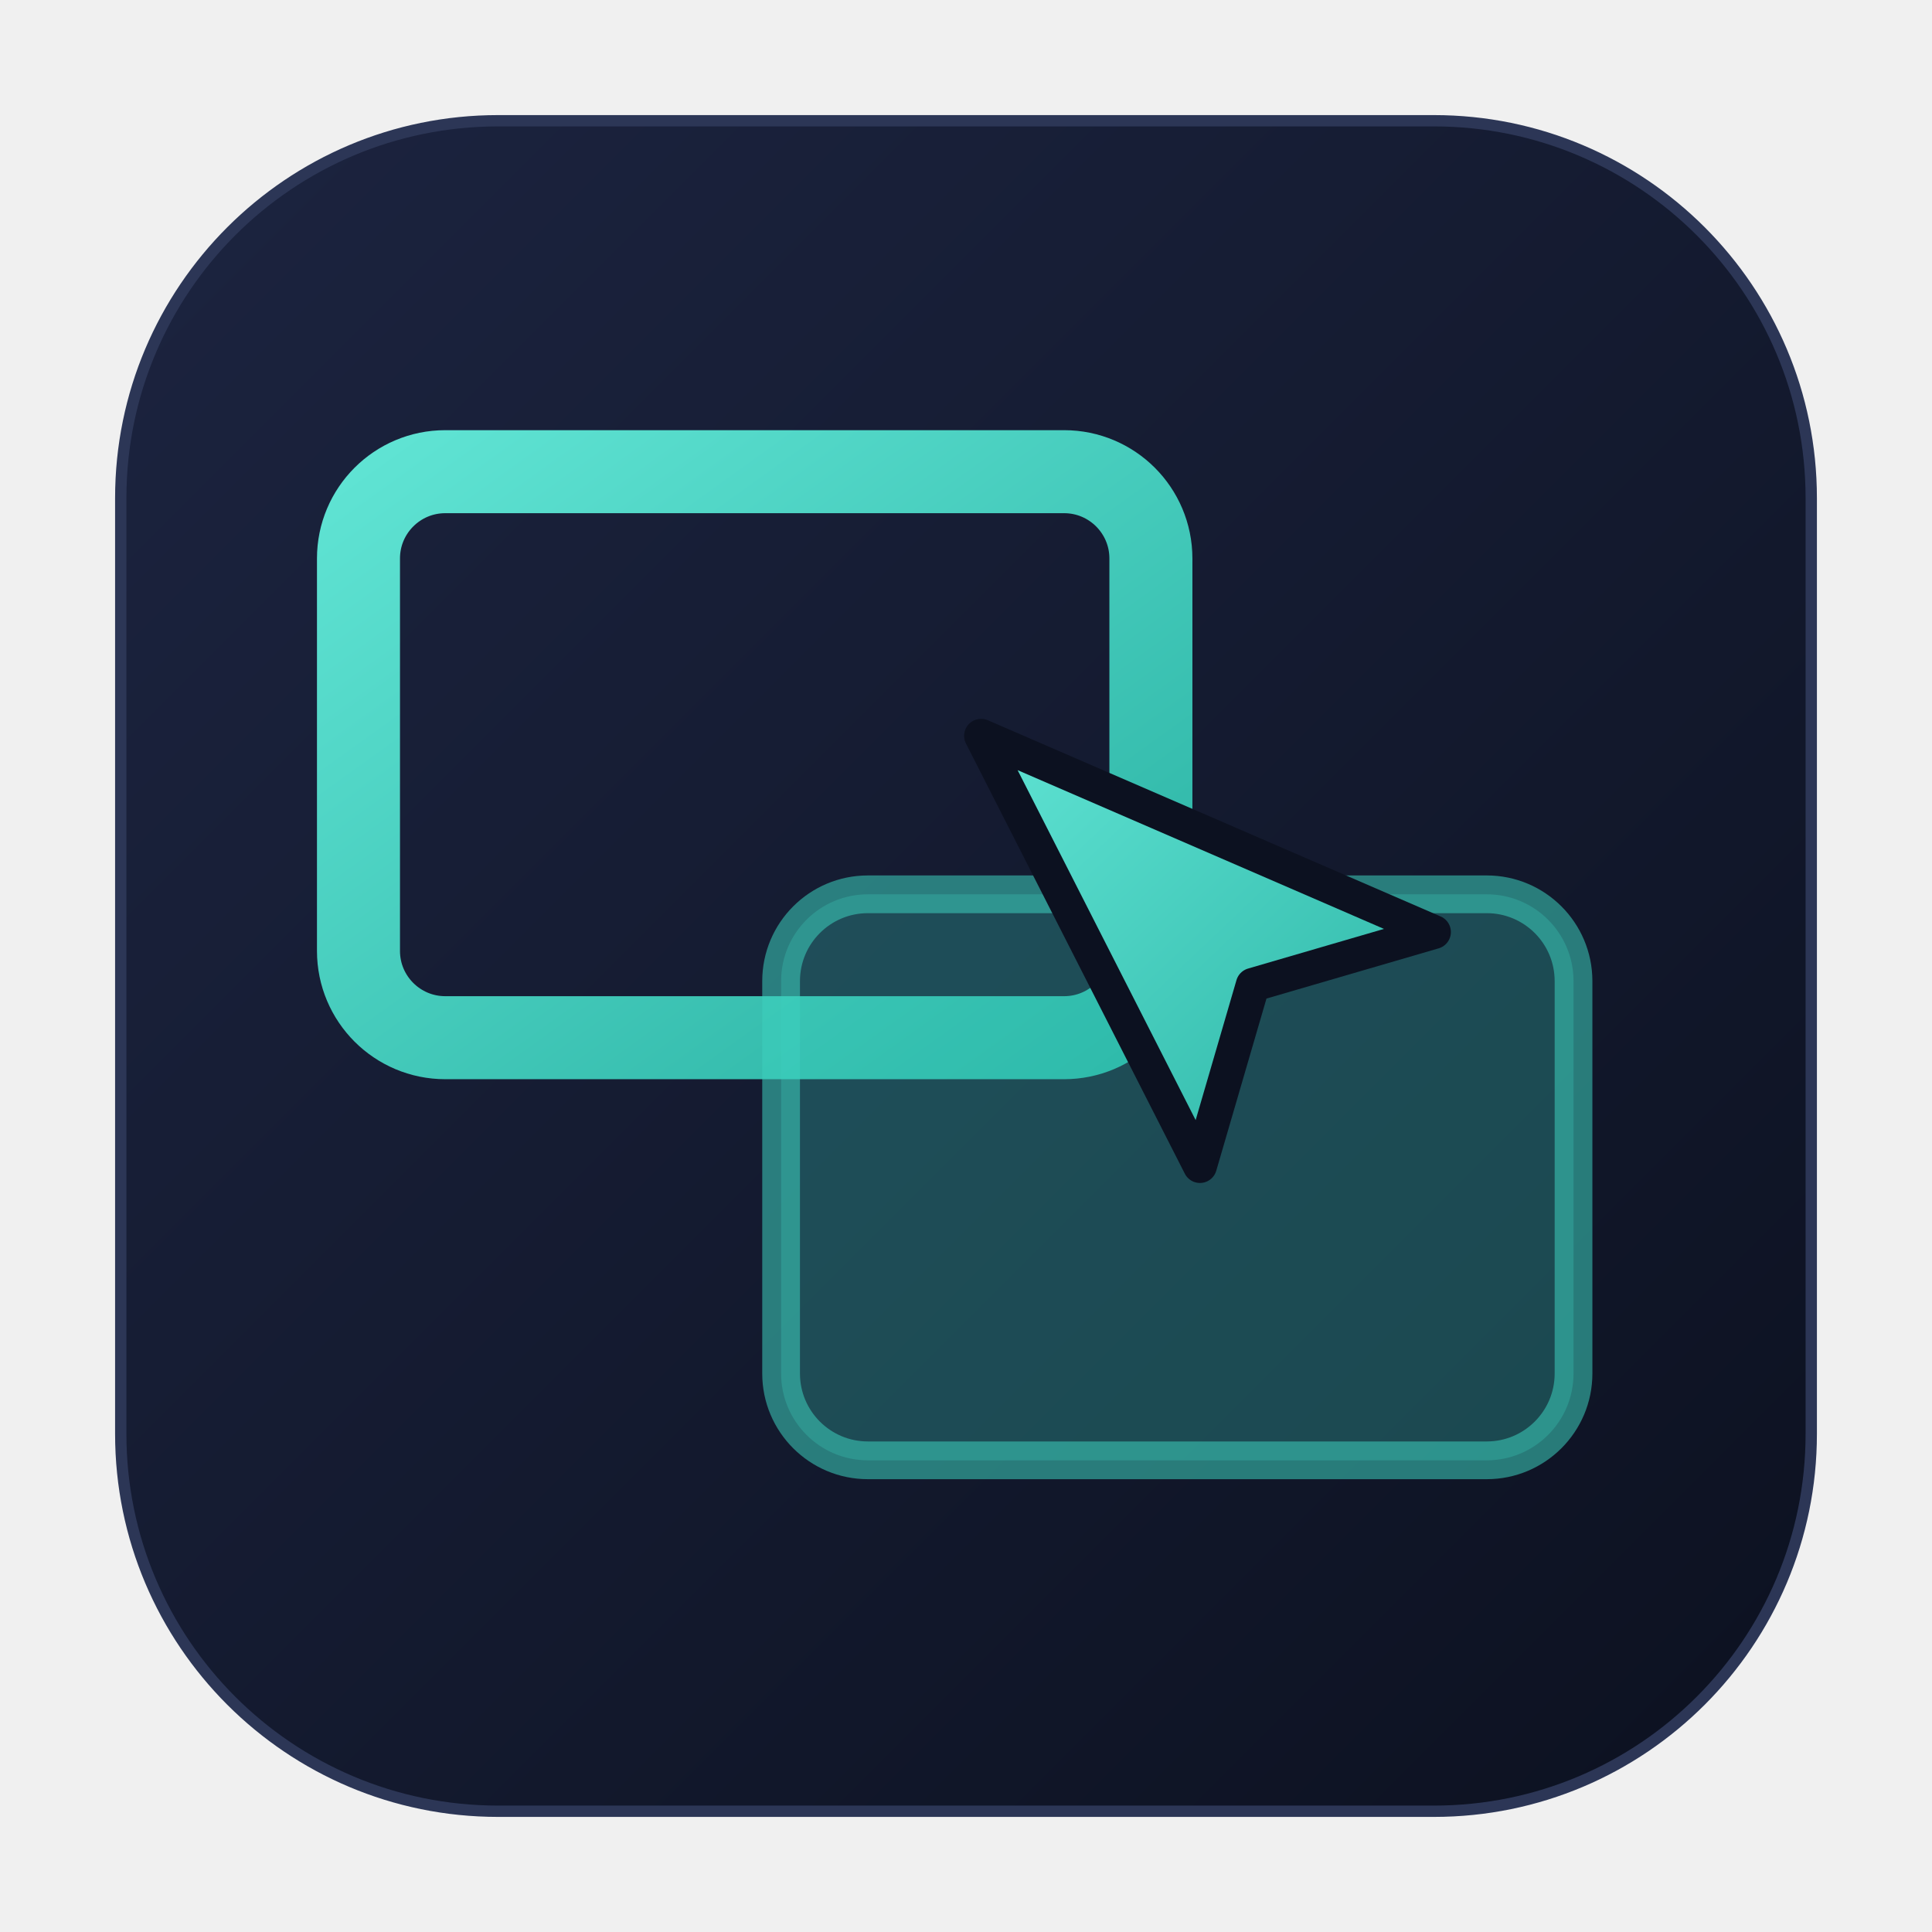
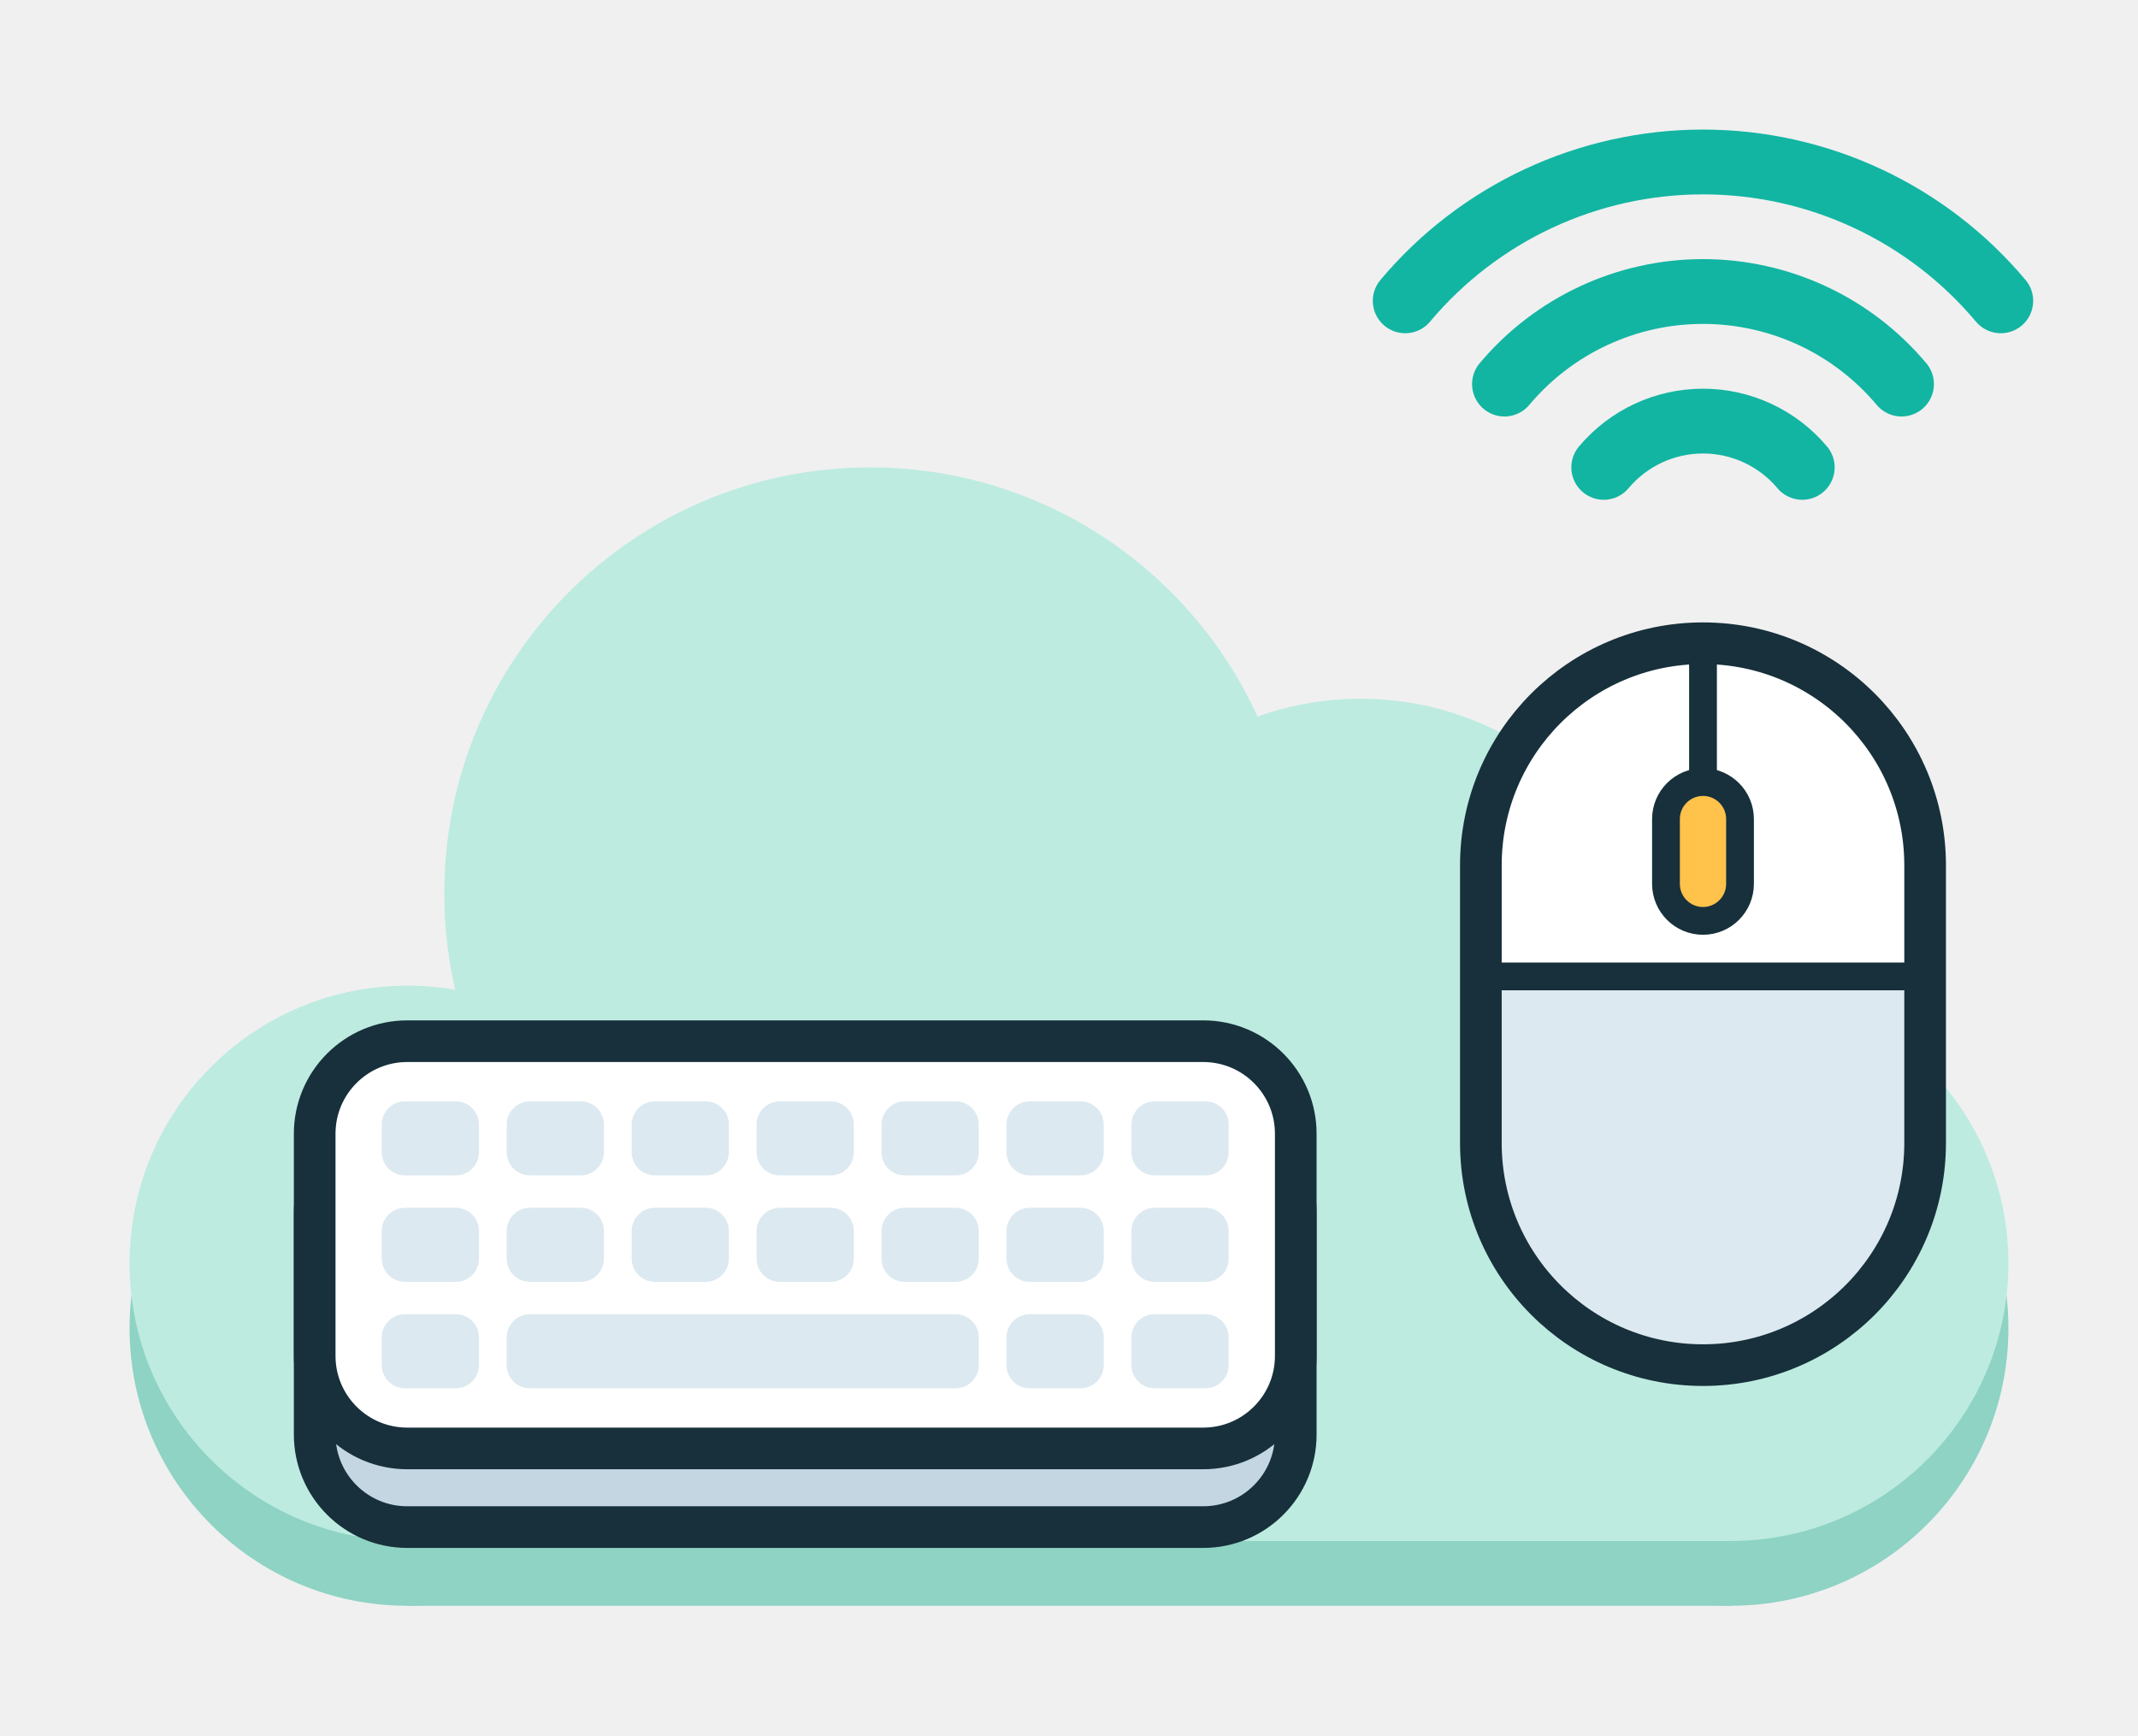
- <svg xmlns="http://www.w3.org/2000/svg" width="1024" height="1024" viewBox="0 0 1024 1024">
-   <defs>
-     <linearGradient id="bg" x1="0" y1="0" x2="1" y2="1">
-       <stop offset="0" stop-color="#1c2440" />
-       <stop offset="1" stop-color="#0c1120" />
-     </linearGradient>
-     <linearGradient id="glow" x1="0" y1="0" x2="1" y2="1">
-       <stop offset="0" stop-color="#5fe3d3" />
-       <stop offset="1" stop-color="#2bb3a4" />
-     </linearGradient>
-   </defs>
-   <rect x="64" y="64" width="896" height="896" rx="200" fill="url(#bg)" />
-   <rect x="64" y="64" width="896" height="896" rx="200" fill="none" stroke="#2c3656" stroke-width="6" />
-   <rect x="190" y="250" width="420" height="300" rx="46" fill="none" stroke="url(#glow)" stroke-width="44" />
-   <rect x="414" y="474" width="420" height="300" rx="46" fill="#3ccfbe" fill-opacity="0.28" stroke="#3ccfbe" stroke-opacity="0.55" stroke-width="20" />
-   <path d="M520 390 L760 494 L664 522 L636 618 Z" fill="url(#glow)" stroke="#0c1120" stroke-width="18" stroke-linejoin="round" />
+ <svg xmlns="http://www.w3.org/2000/svg" viewBox="0 0 462 375" width="462" height="375">
+   <g transform="translate(-24 -65)">
+     <g fill="#8ED3C4" transform="translate(0 14)">
+       <circle cx="112" cy="338" r="60" />
+       <circle cx="398" cy="338" r="60" />
+       <rect x="112" y="300" width="286" height="98" />
+     </g>
+     <g fill="#BDEBE0" transform="translate(0 0)">
+       <circle cx="112" cy="338" r="60" />
+       <circle cx="212" cy="258" r="92" />
+       <circle cx="318" cy="282" r="66" />
+       <circle cx="398" cy="338" r="60" />
+       <rect x="112" y="300" width="286" height="98" />
+     </g>
+     <rect x="92" y="307" width="212" height="88" rx="20" fill="#C3D6E1" stroke="#17303B" stroke-width="9" />
+     <rect x="92" y="290" width="212" height="88" rx="20" fill="#FFFFFF" stroke="#17303B" stroke-width="9" />
+     <rect x="106.5" y="303.0" width="21" height="16" rx="5" fill="#DCE9F0" />
+     <rect x="133.5" y="303.0" width="21" height="16" rx="5" fill="#DCE9F0" />
+     <rect x="160.5" y="303.0" width="21" height="16" rx="5" fill="#DCE9F0" />
+     <rect x="187.5" y="303.0" width="21" height="16" rx="5" fill="#DCE9F0" />
+     <rect x="214.5" y="303.0" width="21" height="16" rx="5" fill="#DCE9F0" />
+     <rect x="241.5" y="303.0" width="21" height="16" rx="5" fill="#DCE9F0" />
+     <rect x="268.5" y="303.0" width="21" height="16" rx="5" fill="#DCE9F0" />
+     <rect x="106.5" y="326.0" width="21" height="16" rx="5" fill="#DCE9F0" />
+     <rect x="133.5" y="326.0" width="21" height="16" rx="5" fill="#DCE9F0" />
+     <rect x="160.5" y="326.0" width="21" height="16" rx="5" fill="#DCE9F0" />
+     <rect x="187.5" y="326.0" width="21" height="16" rx="5" fill="#DCE9F0" />
+     <rect x="214.5" y="326.0" width="21" height="16" rx="5" fill="#DCE9F0" />
+     <rect x="241.5" y="326.0" width="21" height="16" rx="5" fill="#DCE9F0" />
+     <rect x="268.5" y="326.0" width="21" height="16" rx="5" fill="#DCE9F0" />
+     <rect x="106.5" y="349.0" width="21" height="16" rx="5" fill="#DCE9F0" />
+     <rect x="133.5" y="349.0" width="102" height="16" rx="5" fill="#DCE9F0" />
+     <rect x="241.5" y="349.0" width="21" height="16" rx="5" fill="#DCE9F0" />
+     <rect x="268.5" y="349.0" width="21" height="16" rx="5" fill="#DCE9F0" />
+     <defs>
+       <clipPath id="mc">
+         <rect x="344" y="204" width="96" height="156" rx="48" />
+       </clipPath>
+     </defs>
+     <rect x="344" y="204" width="96" height="156" rx="48" fill="#FFFFFF" />
+     <g clip-path="url(#mc)">
+       <rect x="344" y="276" width="96" height="156" fill="#DCE9F0" />
+     </g>
+     <path d="M344 276H440M392.0 204V234" stroke="#17303B" stroke-width="6" fill="none" />
+     <rect x="344" y="204" width="96" height="156" rx="48" fill="none" stroke="#17303B" stroke-width="9" />
+     <rect x="384.0" y="234" width="16" height="30" rx="8" fill="#FFC24B" stroke="#17303B" stroke-width="6" />
+     <g fill="none" stroke="#12B5A2" stroke-width="14" stroke-linecap="round">
+       <path d="M370.55 166.00A28 28 0 0 1 413.45 166.00" />
+       <path d="M349.10 148.00A56 56 0 0 1 434.90 148.00" />
+       <path d="M327.65 130.01A84 84 0 0 1 456.35 130.01" />
+     </g>
+   </g>
</svg>
